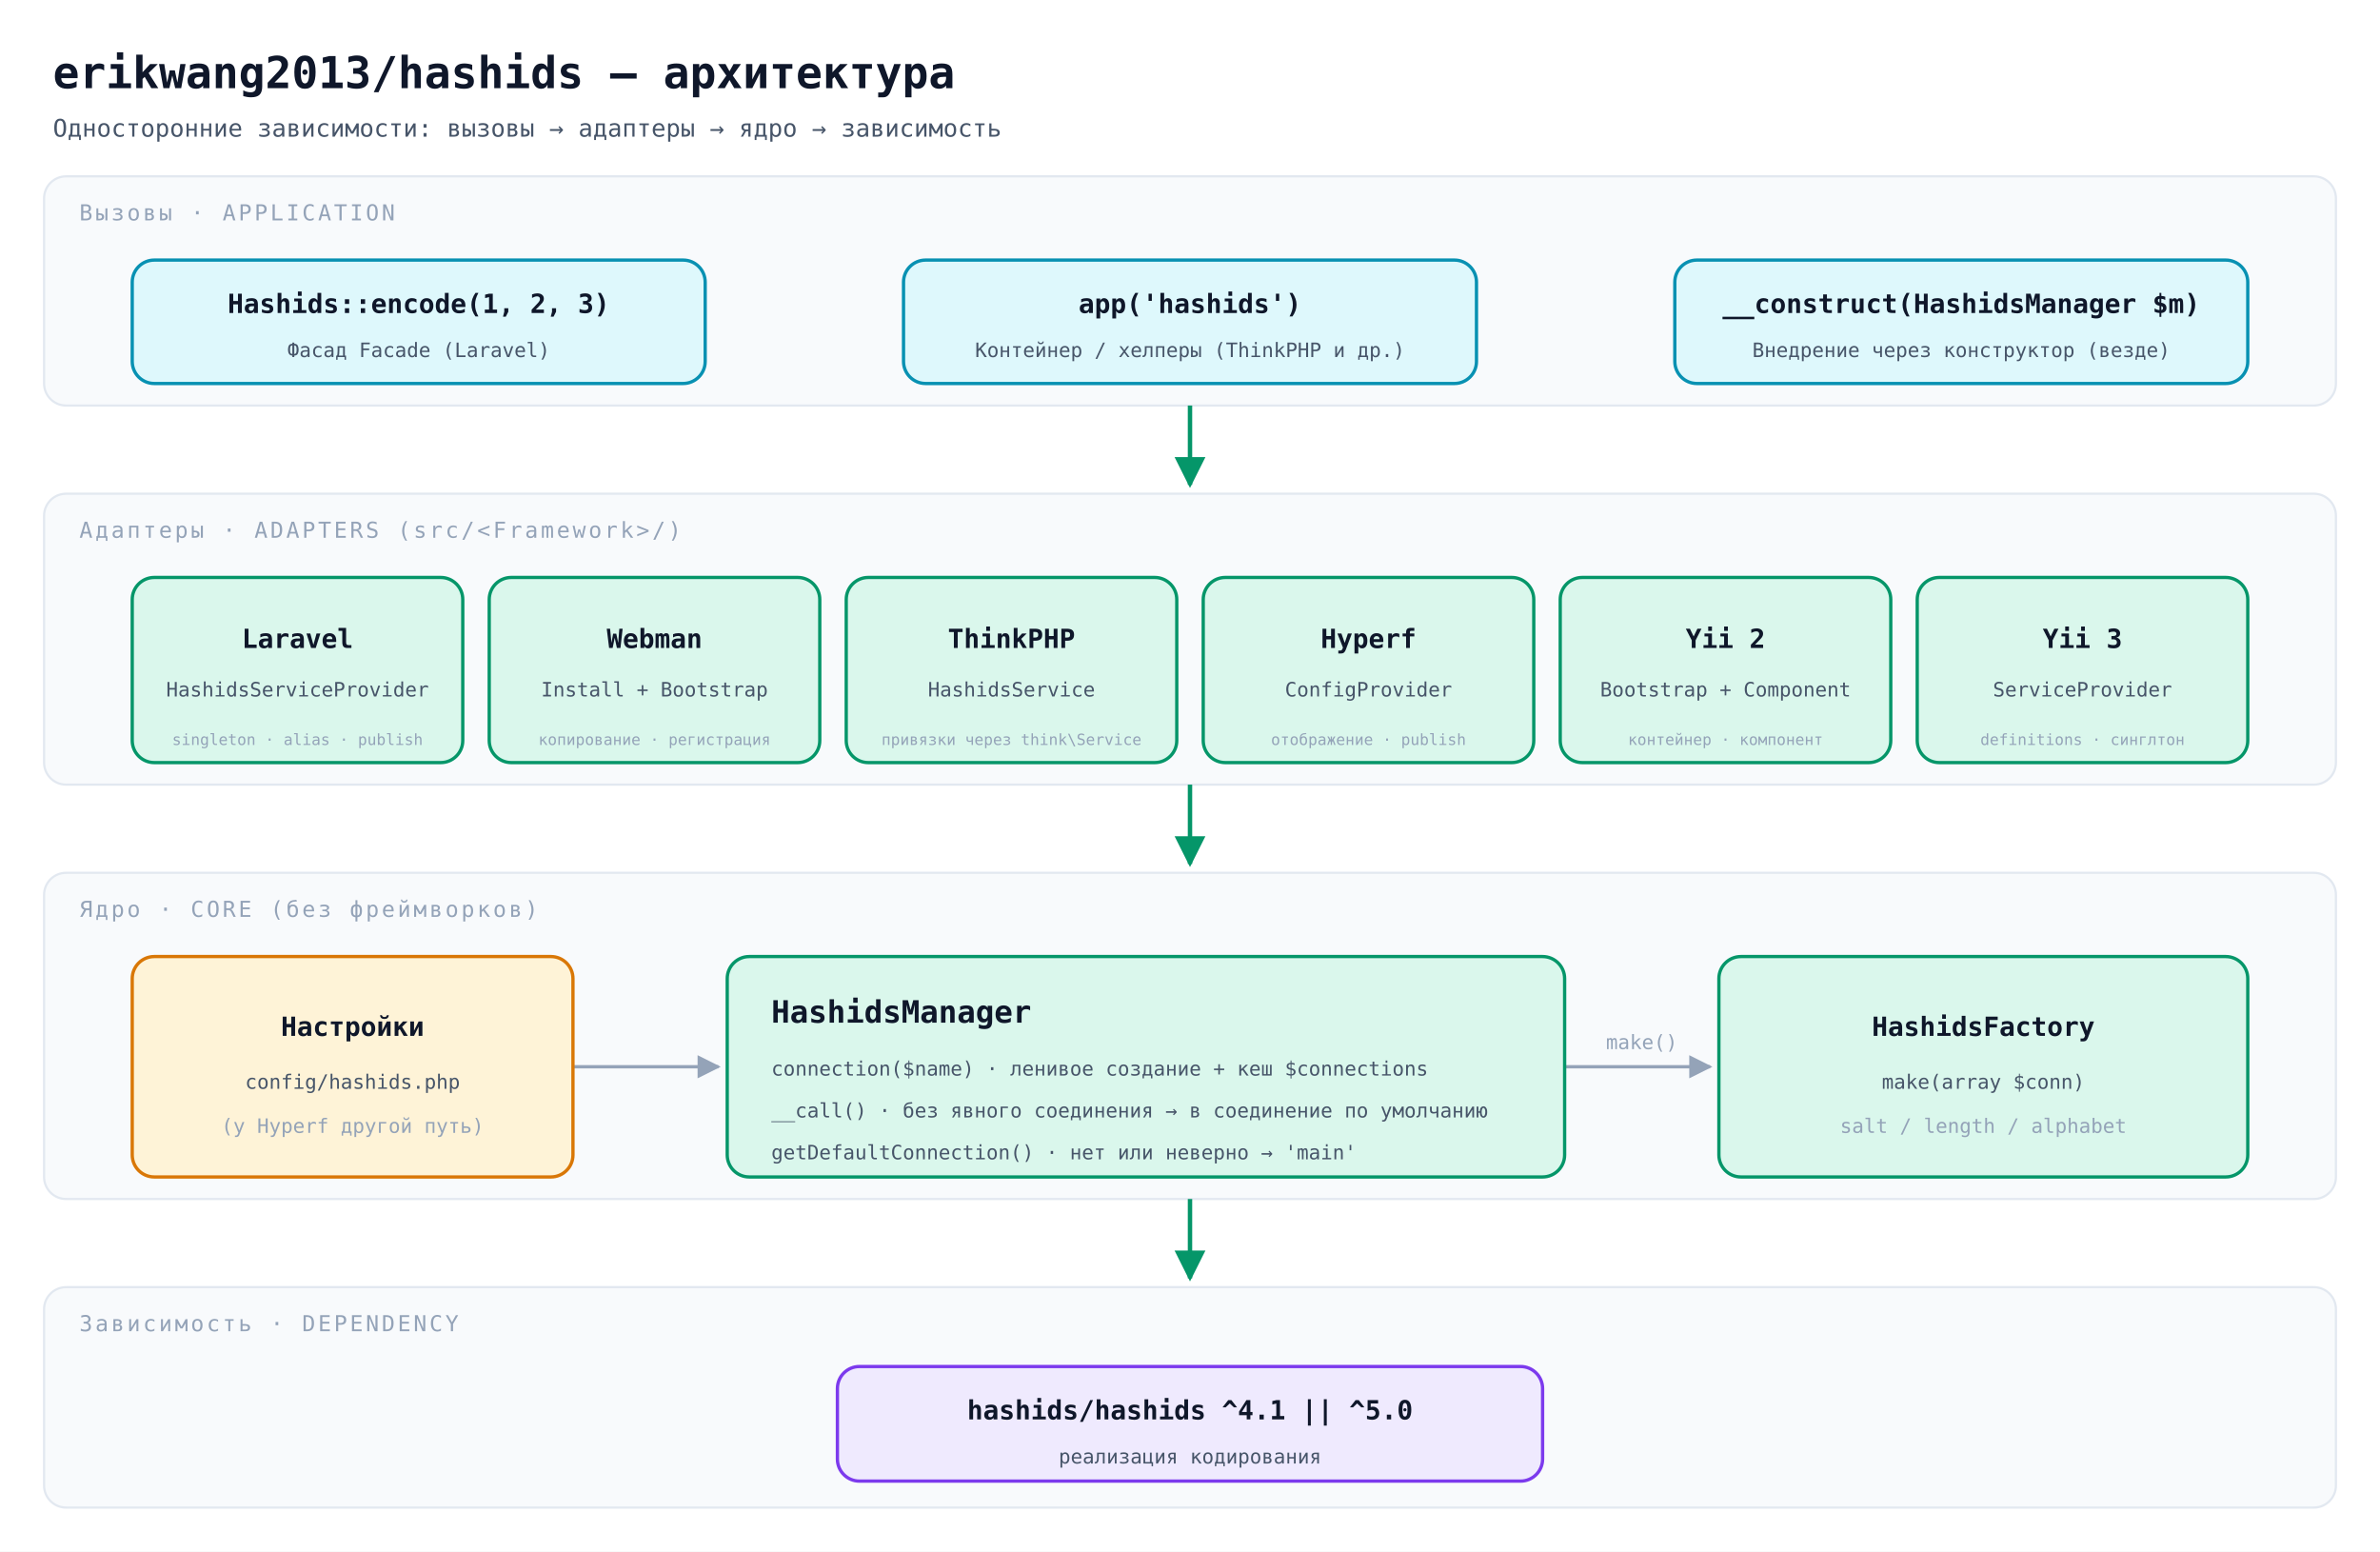
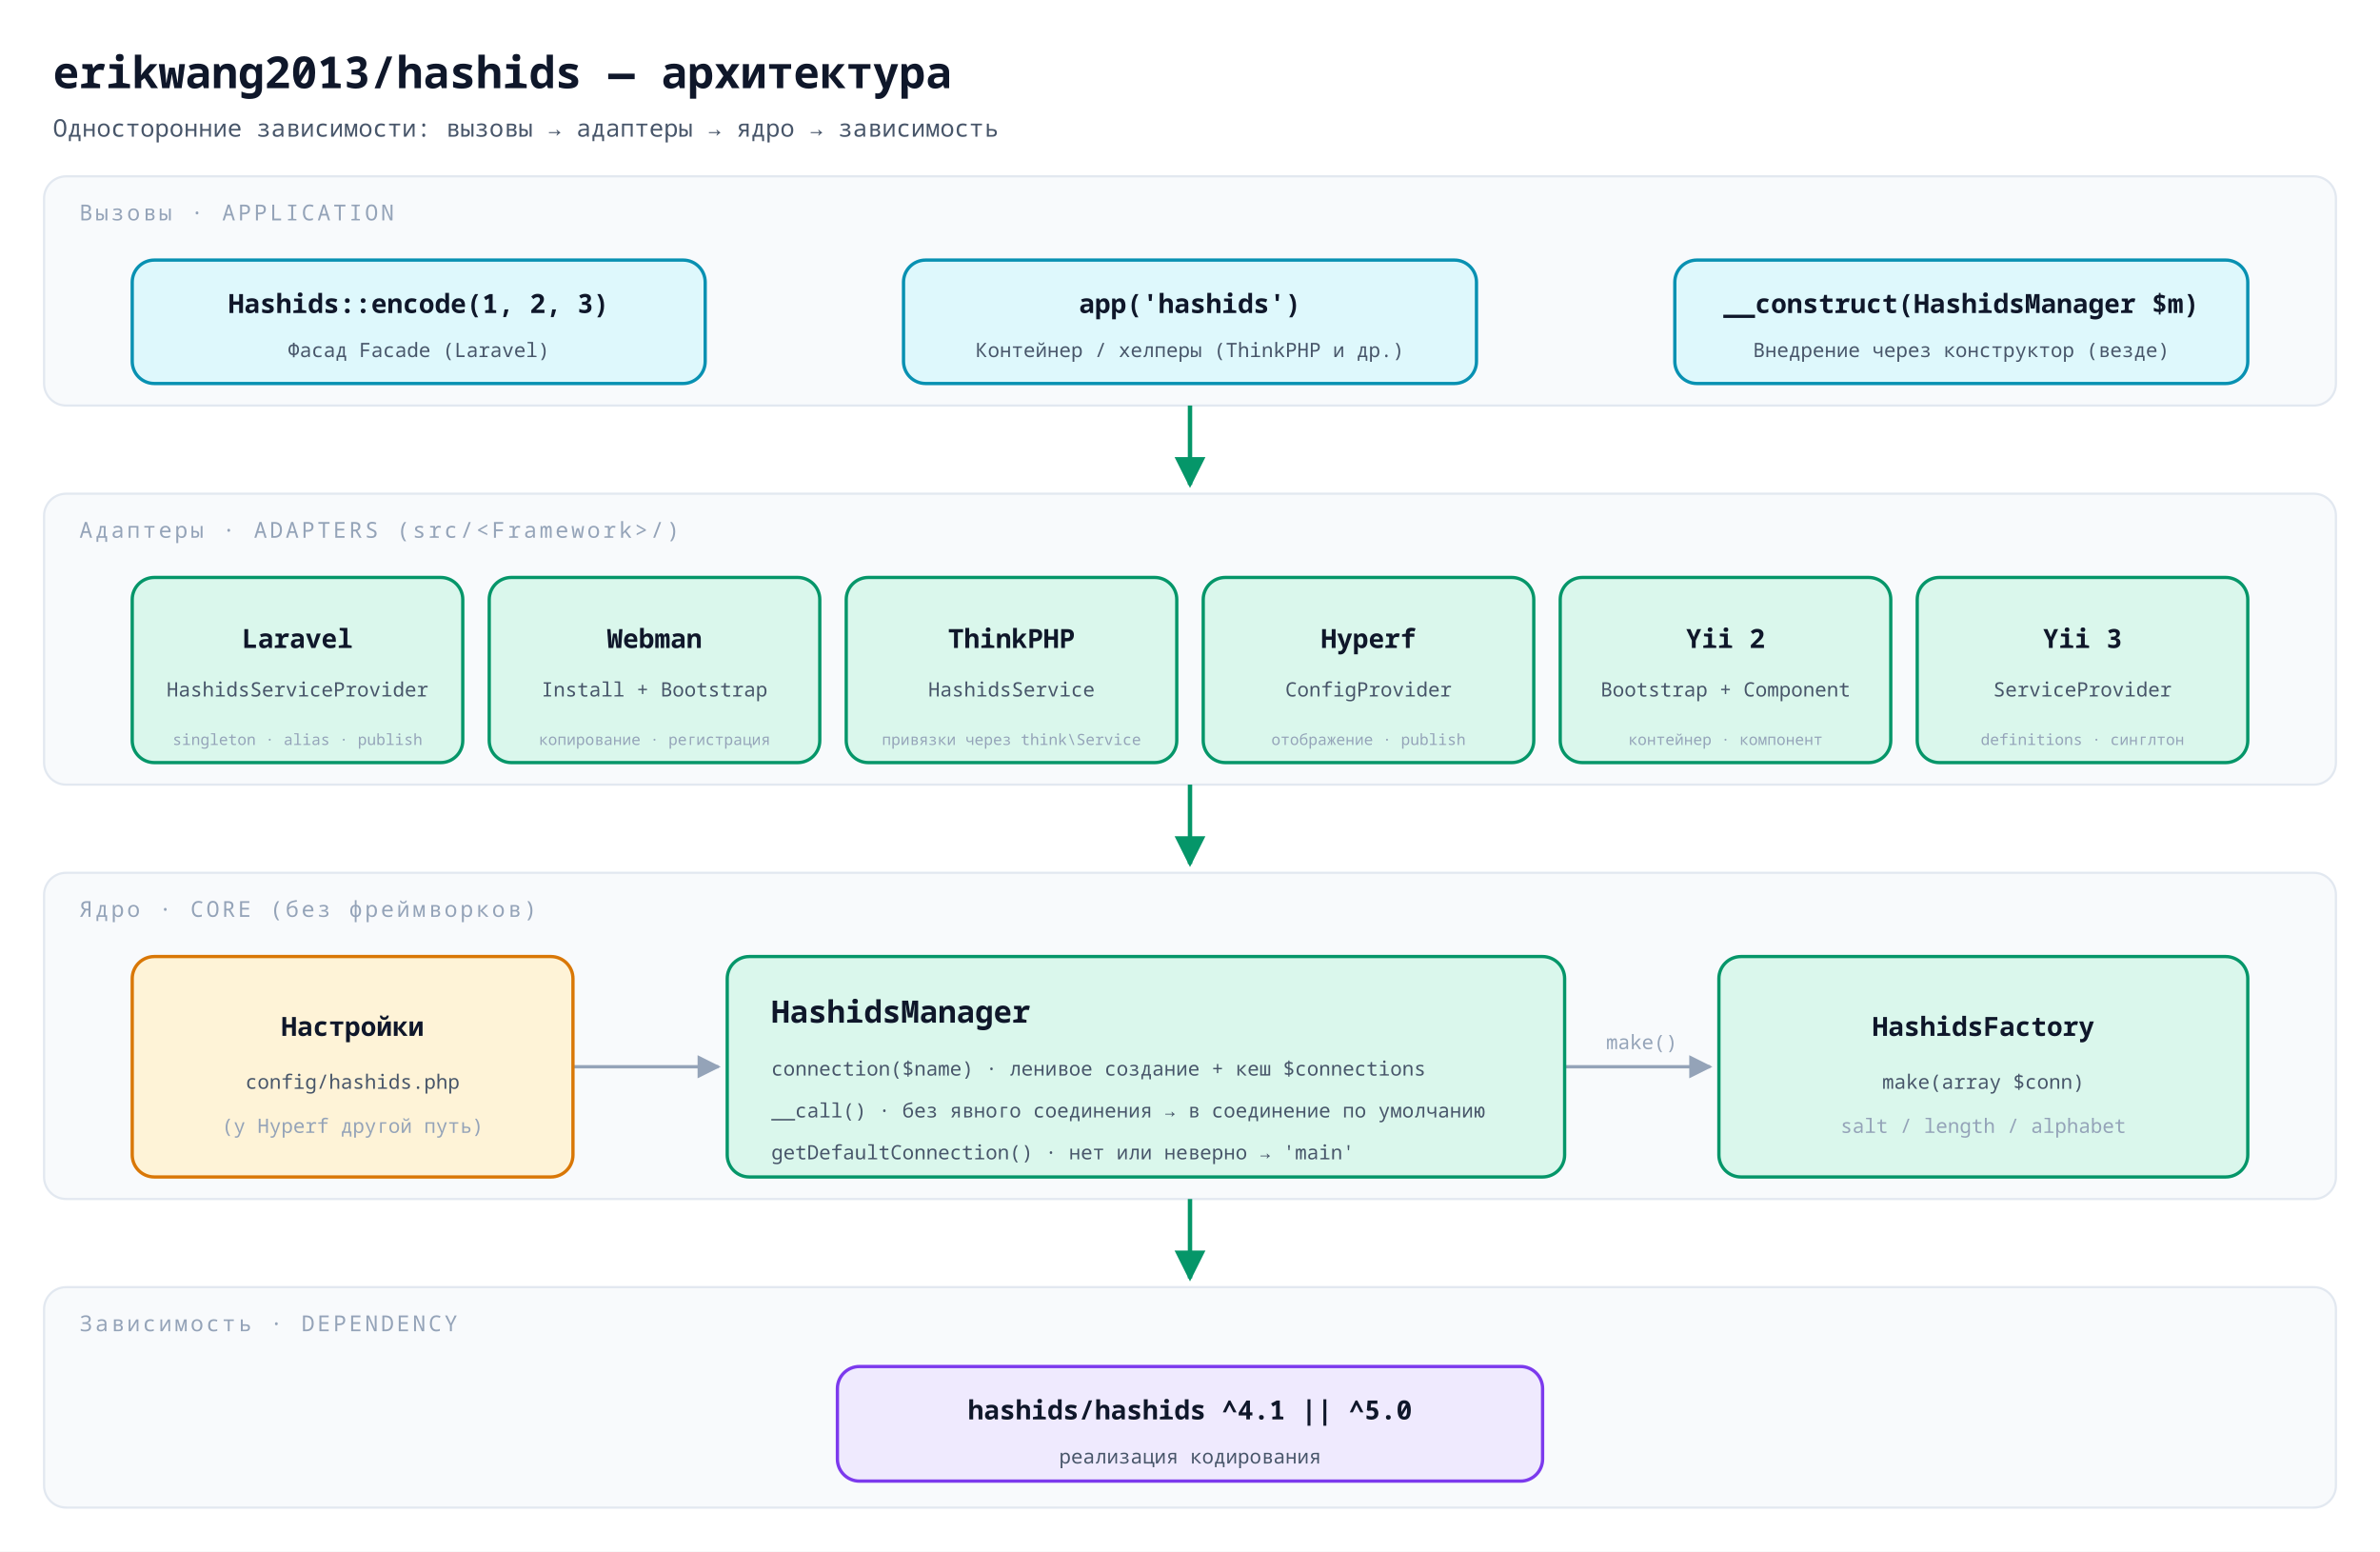
<svg xmlns="http://www.w3.org/2000/svg" viewBox="0 0 1080 704" role="img" aria-labelledby="archTitle archDesc">
  <defs>
    <style>
-       text { font-family: ui-monospace, SFMono-Regular, Menlo, Consolas, "DejaVu Sans Mono", "PingFang SC", "Microsoft YaHei", monospace; }
+       text { font-family: ui-monospace, "Noto Sans Mono", "DejaVu Sans Mono", "Liberation Mono", monospace; }
      .bg          { fill: #ffffff; }
      .lane        { fill: #f8fafc; stroke: #e2e8f0; stroke-width: 1; }
      .lane-title  { fill: #94a3b8; font-size: 10px; letter-spacing: 1.2px; }
      .c-mask      { fill: #ffffff; }
      .c-frontend  { fill: rgba(34,211,238,.15);  stroke: #0891b2; stroke-width: 1.5; }
      .c-backend   { fill: rgba(52,211,153,.18);  stroke: #059669; stroke-width: 1.5; }
      .c-cloud     { fill: rgba(251,191,36,.18);  stroke: #d97706; stroke-width: 1.5; }
      .c-database  { fill: rgba(167,139,250,.18); stroke: #7c3aed; stroke-width: 1.5; }
      .t-primary   { fill: #0f172a; font-weight: 600; }
      .t-muted     { fill: #475569; }
      .t-dim       { fill: #94a3b8; }
      .a-default   { stroke: #94a3b8; fill: none; }
      .a-emphasis  { stroke: #059669; fill: none; }
      .a-head-default  { fill: #94a3b8; }
      .a-head-emphasis { fill: #059669; }

      @media (prefers-color-scheme: dark) {
        .bg          { fill: #0b1220; }
        .lane        { fill: #0f172a; stroke: #1e293b; }
        .lane-title  { fill: #64748b; }
        .c-mask      { fill: #0f172a; }
        .c-frontend  { fill: rgba(8,51,68,.40);   stroke: #22d3ee; }
        .c-backend   { fill: rgba(6,78,59,.40);   stroke: #34d399; }
        .c-cloud     { fill: rgba(120,53,15,.35); stroke: #fbbf24; }
        .c-database  { fill: rgba(76,29,149,.40); stroke: #a78bfa; }
        .t-primary   { fill: #f8fafc; }
        .t-muted     { fill: #94a3b8; }
        .t-dim       { fill: #64748b; }
        .a-default   { stroke: #64748b; }
        .a-emphasis  { stroke: #34d399; }
        .a-head-default  { fill: #64748b; }
        .a-head-emphasis { fill: #34d399; }
      }
    </style>
    <marker id="ah" viewBox="0 0 10 10" refX="9" refY="5" markerWidth="7" markerHeight="7" orient="auto">
      <path d="M0 0 L10 5 L0 10 z" class="a-head-default" />
    </marker>
    <marker id="ah-e" viewBox="0 0 10 10" refX="9" refY="5" markerWidth="7" markerHeight="7" orient="auto">
      <path d="M0 0 L10 5 L0 10 z" class="a-head-emphasis" />
    </marker>
  </defs>
  <rect class="bg" x="0" y="0" width="1080" height="704" />
  <text x="24" y="40" class="t-primary" font-size="20">erikwang2013/hashids — архитектура</text>
  <text x="24" y="62" class="t-muted" font-size="11">Односторонние зависимости: вызовы → адаптеры → ядро → зависимость</text>
  <rect class="lane" x="20" y="80" width="1040" height="104" rx="10" />
  <rect class="lane" x="20" y="224" width="1040" height="132" rx="10" />
  <rect class="lane" x="20" y="396" width="1040" height="148" rx="10" />
  <rect class="lane" x="20" y="584" width="1040" height="100" rx="10" />
  <text class="lane-title" x="36" y="100">Вызовы · APPLICATION</text>
  <text class="lane-title" x="36" y="244">Адаптеры · ADAPTERS (src/&lt;Framework&gt;/)</text>
  <text class="lane-title" x="36" y="416">Ядро · CORE (без фреймворков)</text>
  <text class="lane-title" x="36" y="604">Зависимость · DEPENDENCY</text>
  <line class="a-emphasis" x1="540" y1="184" x2="540" y2="220" stroke-width="2" marker-end="url(#ah-e)" />
  <line class="a-emphasis" x1="540" y1="356" x2="540" y2="392" stroke-width="2" marker-end="url(#ah-e)" />
  <line class="a-emphasis" x1="540" y1="544" x2="540" y2="580" stroke-width="2" marker-end="url(#ah-e)" />
  <line class="a-default" x1="260" y1="484" x2="326" y2="484" stroke-width="1.5" marker-end="url(#ah)" />
  <line class="a-default" x1="710" y1="484" x2="776" y2="484" stroke-width="1.5" marker-end="url(#ah)" />
  <text class="t-dim" x="745" y="476" font-size="9" text-anchor="middle">make()</text>
  <rect class="c-mask" x="60" y="118" width="260" height="56" rx="10" />
  <rect class="c-frontend" x="60" y="118" width="260" height="56" rx="10" />
  <text class="t-primary" x="190" y="142" font-size="12" text-anchor="middle">Hashids::encode(1, 2, 3)</text>
  <text class="t-muted" x="190" y="162" font-size="9" text-anchor="middle">Фасад Facade (Laravel)</text>
  <rect class="c-mask" x="410" y="118" width="260" height="56" rx="10" />
  <rect class="c-frontend" x="410" y="118" width="260" height="56" rx="10" />
  <text class="t-primary" x="540" y="142" font-size="12" text-anchor="middle">app('hashids')</text>
  <text class="t-muted" x="540" y="162" font-size="9" text-anchor="middle">Контейнер / хелперы (ThinkPHP и др.)</text>
  <rect class="c-mask" x="760" y="118" width="260" height="56" rx="10" />
  <rect class="c-frontend" x="760" y="118" width="260" height="56" rx="10" />
  <text class="t-primary" x="890" y="142" font-size="12" text-anchor="middle">__construct(HashidsManager $m)</text>
  <text class="t-muted" x="890" y="162" font-size="9" text-anchor="middle">Внедрение через конструктор (везде)</text>
  <rect class="c-mask" x="60  " y="262" width="150" height="84" rx="10" />
  <rect class="c-backend" x="60  " y="262" width="150" height="84" rx="10" />
  <text class="t-primary" x="135" y="294" font-size="12" text-anchor="middle">Laravel</text>
  <text class="t-muted" x="135" y="316" font-size="9" text-anchor="middle">HashidsServiceProvider</text>
  <text class="t-dim" x="135" y="338" font-size="7" text-anchor="middle">singleton · alias · publish</text>
  <rect class="c-mask" x="222 " y="262" width="150" height="84" rx="10" />
  <rect class="c-backend" x="222 " y="262" width="150" height="84" rx="10" />
  <text class="t-primary" x="297" y="294" font-size="12" text-anchor="middle">Webman</text>
  <text class="t-muted" x="297" y="316" font-size="9" text-anchor="middle">Install + Bootstrap</text>
  <text class="t-dim" x="297" y="338" font-size="7" text-anchor="middle">копирование · регистрация</text>
  <rect class="c-mask" x="384 " y="262" width="150" height="84" rx="10" />
  <rect class="c-backend" x="384 " y="262" width="150" height="84" rx="10" />
  <text class="t-primary" x="459" y="294" font-size="12" text-anchor="middle">ThinkPHP</text>
  <text class="t-muted" x="459" y="316" font-size="9" text-anchor="middle">HashidsService</text>
  <text class="t-dim" x="459" y="338" font-size="7" text-anchor="middle">привязки через think\Service</text>
  <rect class="c-mask" x="546 " y="262" width="150" height="84" rx="10" />
  <rect class="c-backend" x="546 " y="262" width="150" height="84" rx="10" />
  <text class="t-primary" x="621" y="294" font-size="12" text-anchor="middle">Hyperf</text>
  <text class="t-muted" x="621" y="316" font-size="9" text-anchor="middle">ConfigProvider</text>
  <text class="t-dim" x="621" y="338" font-size="7" text-anchor="middle">отображение · publish</text>
  <rect class="c-mask" x="708 " y="262" width="150" height="84" rx="10" />
  <rect class="c-backend" x="708 " y="262" width="150" height="84" rx="10" />
  <text class="t-primary" x="783" y="294" font-size="12" text-anchor="middle">Yii 2</text>
  <text class="t-muted" x="783" y="316" font-size="9" text-anchor="middle">Bootstrap + Component</text>
  <text class="t-dim" x="783" y="338" font-size="7" text-anchor="middle">контейнер · компонент</text>
  <rect class="c-mask" x="870 " y="262" width="150" height="84" rx="10" />
  <rect class="c-backend" x="870 " y="262" width="150" height="84" rx="10" />
  <text class="t-primary" x="945" y="294" font-size="12" text-anchor="middle">Yii 3</text>
  <text class="t-muted" x="945" y="316" font-size="9" text-anchor="middle">ServiceProvider</text>
  <text class="t-dim" x="945" y="338" font-size="7" text-anchor="middle">definitions · синглтон</text>
  <rect class="c-mask" x="60" y="434" width="200" height="100" rx="10" />
  <rect class="c-cloud" x="60" y="434" width="200" height="100" rx="10" />
  <text class="t-primary" x="160" y="470" font-size="12" text-anchor="middle">Настройки</text>
  <text class="t-muted" x="160" y="494" font-size="9" text-anchor="middle">config/hashids.php</text>
  <text class="t-dim" x="160" y="514" font-size="9" text-anchor="middle">(у Hyperf другой путь)</text>
  <rect class="c-mask" x="330" y="434" width="380" height="100" rx="10" />
  <rect class="c-backend" x="330" y="434" width="380" height="100" rx="10" />
  <text class="t-primary" x="350" y="464" font-size="14">HashidsManager</text>
  <text class="t-muted" x="350" y="488" font-size="9">connection($name) · ленивое создание + кеш $connections</text>
  <text class="t-muted" x="350" y="507" font-size="9">__call() · без явного соединения → в соединение по умолчанию</text>
  <text class="t-muted" x="350" y="526" font-size="9">getDefaultConnection() · нет или неверно → 'main'</text>
  <rect class="c-mask" x="780" y="434" width="240" height="100" rx="10" />
  <rect class="c-backend" x="780" y="434" width="240" height="100" rx="10" />
  <text class="t-primary" x="900" y="470" font-size="12" text-anchor="middle">HashidsFactory</text>
  <text class="t-muted" x="900" y="494" font-size="9" text-anchor="middle">make(array $conn)</text>
  <text class="t-dim" x="900" y="514" font-size="9" text-anchor="middle">salt / length / alphabet</text>
  <rect class="c-mask" x="380" y="620" width="320" height="52" rx="10" />
  <rect class="c-database" x="380" y="620" width="320" height="52" rx="10" />
  <text class="t-primary" x="540" y="644" font-size="12" text-anchor="middle">hashids/hashids ^4.1 || ^5.0</text>
  <text class="t-muted" x="540" y="664" font-size="9" text-anchor="middle">реализация кодирования</text>
</svg>
